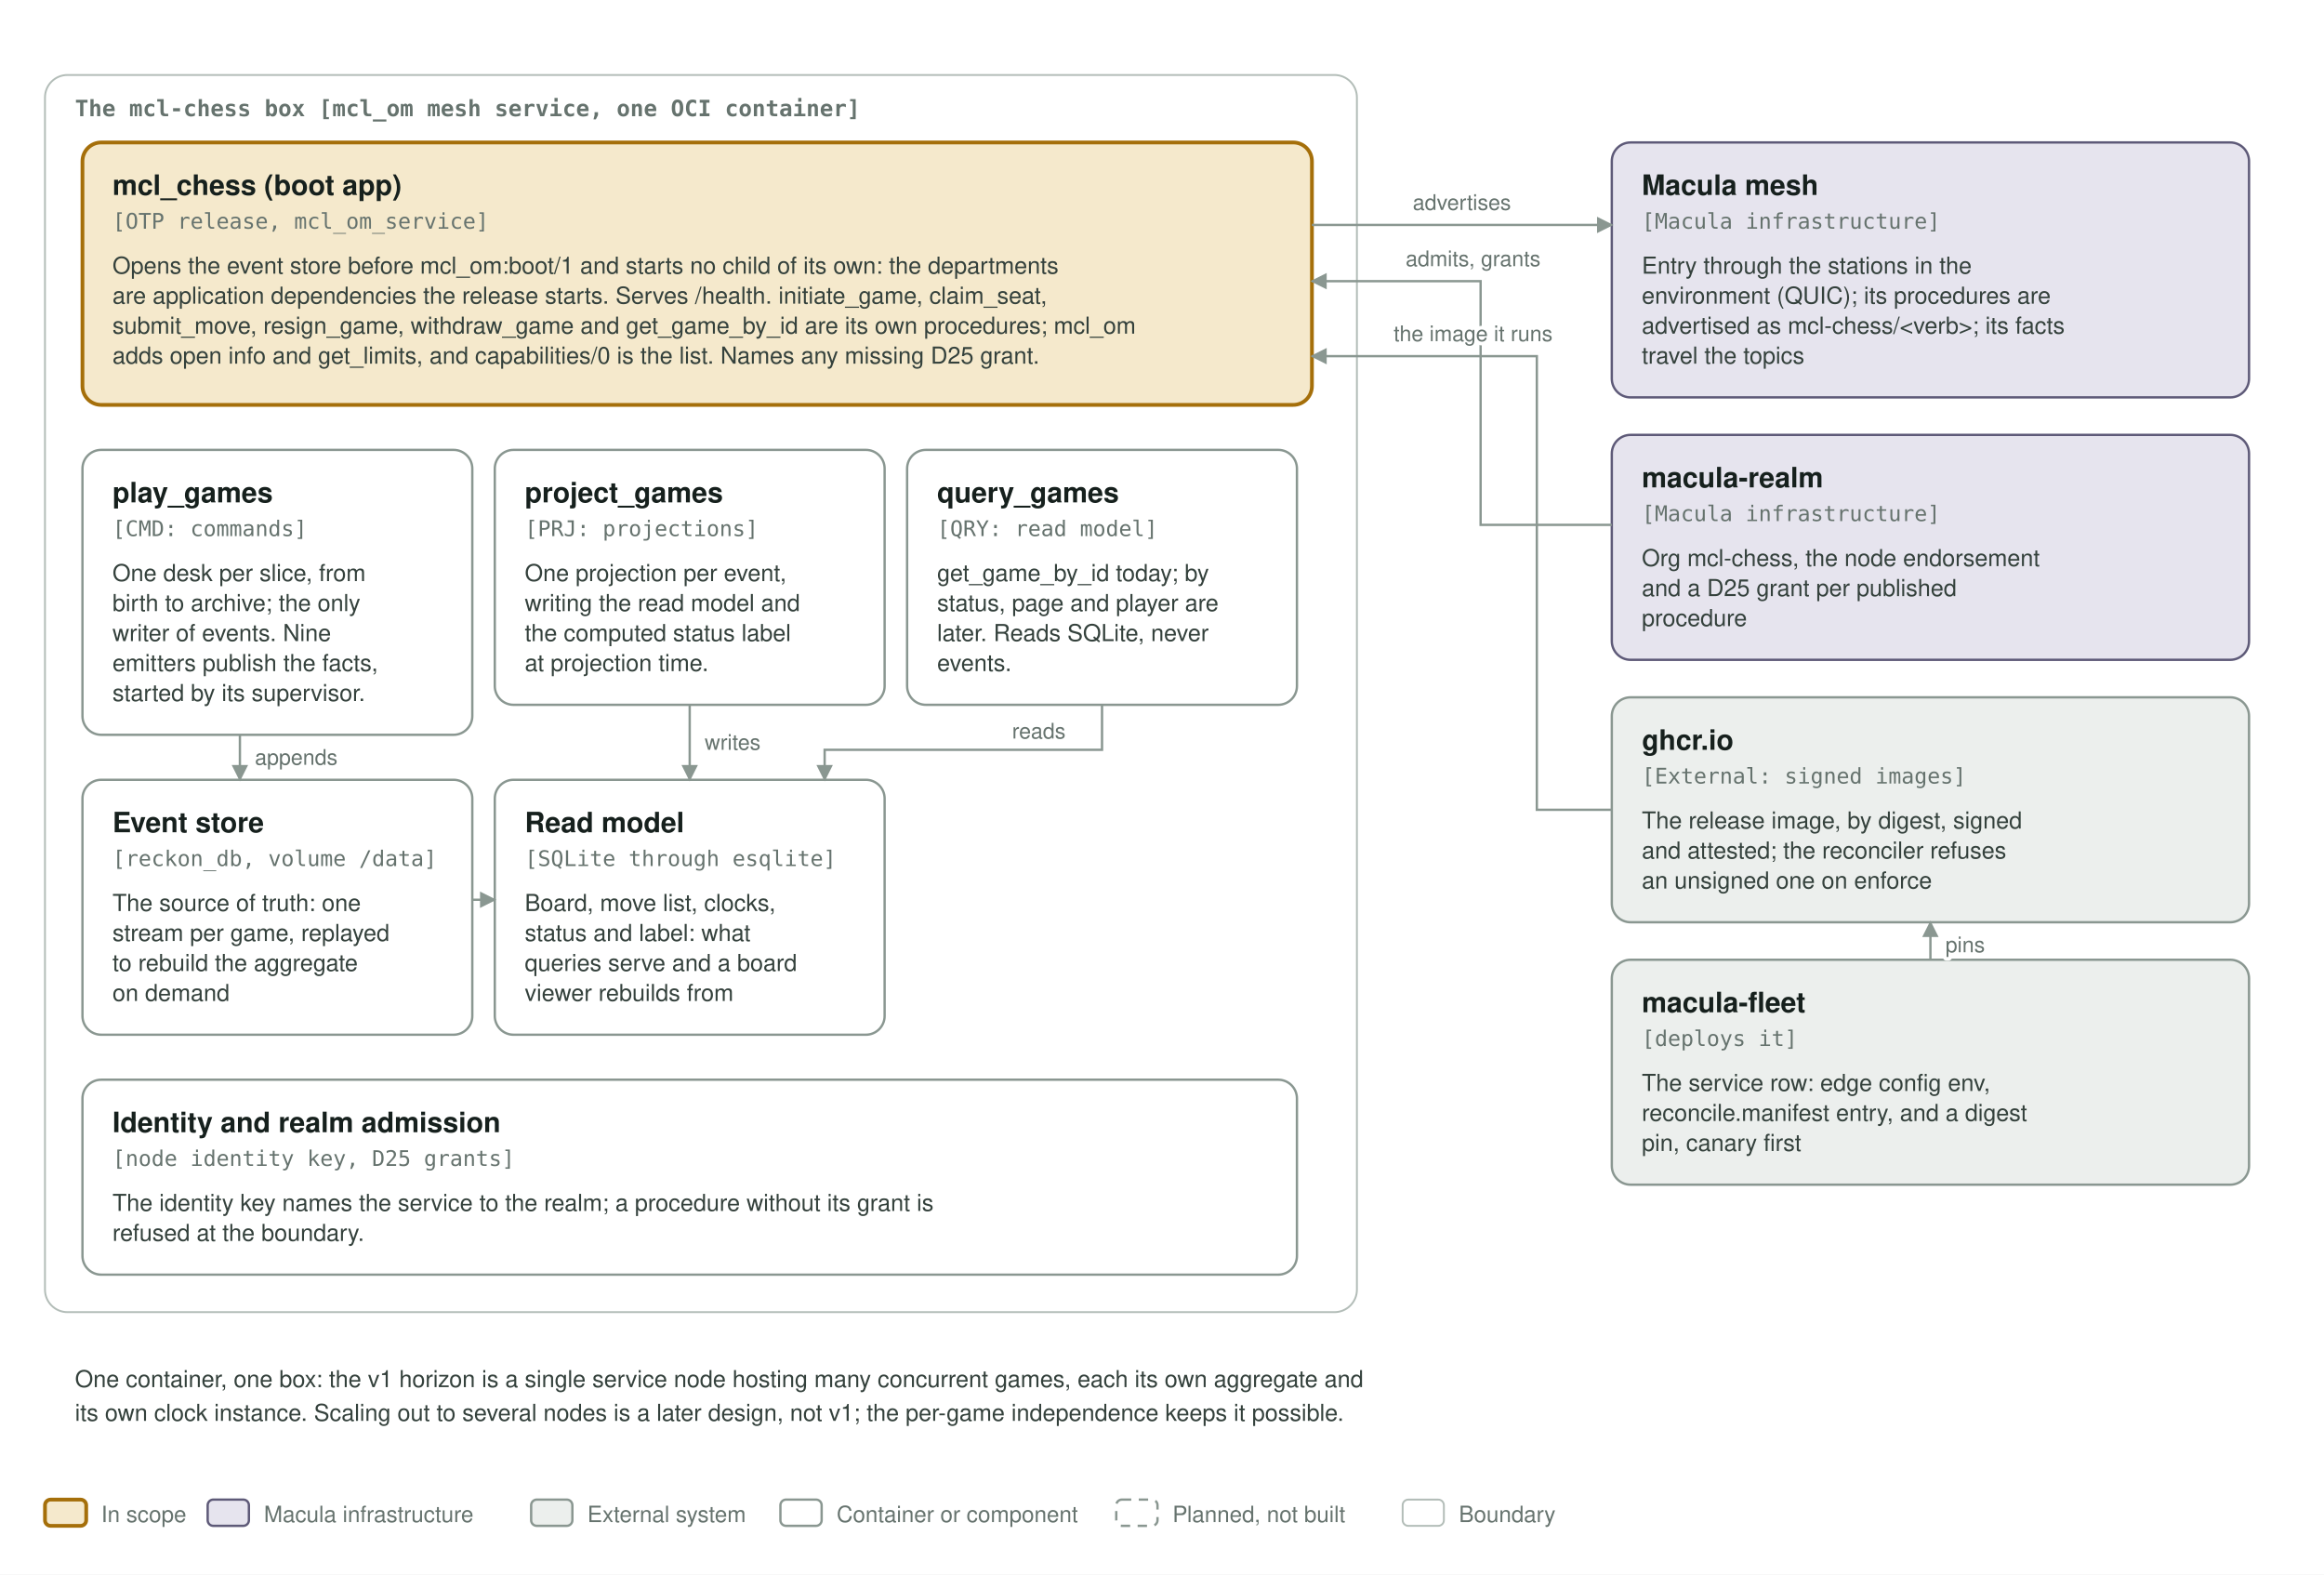
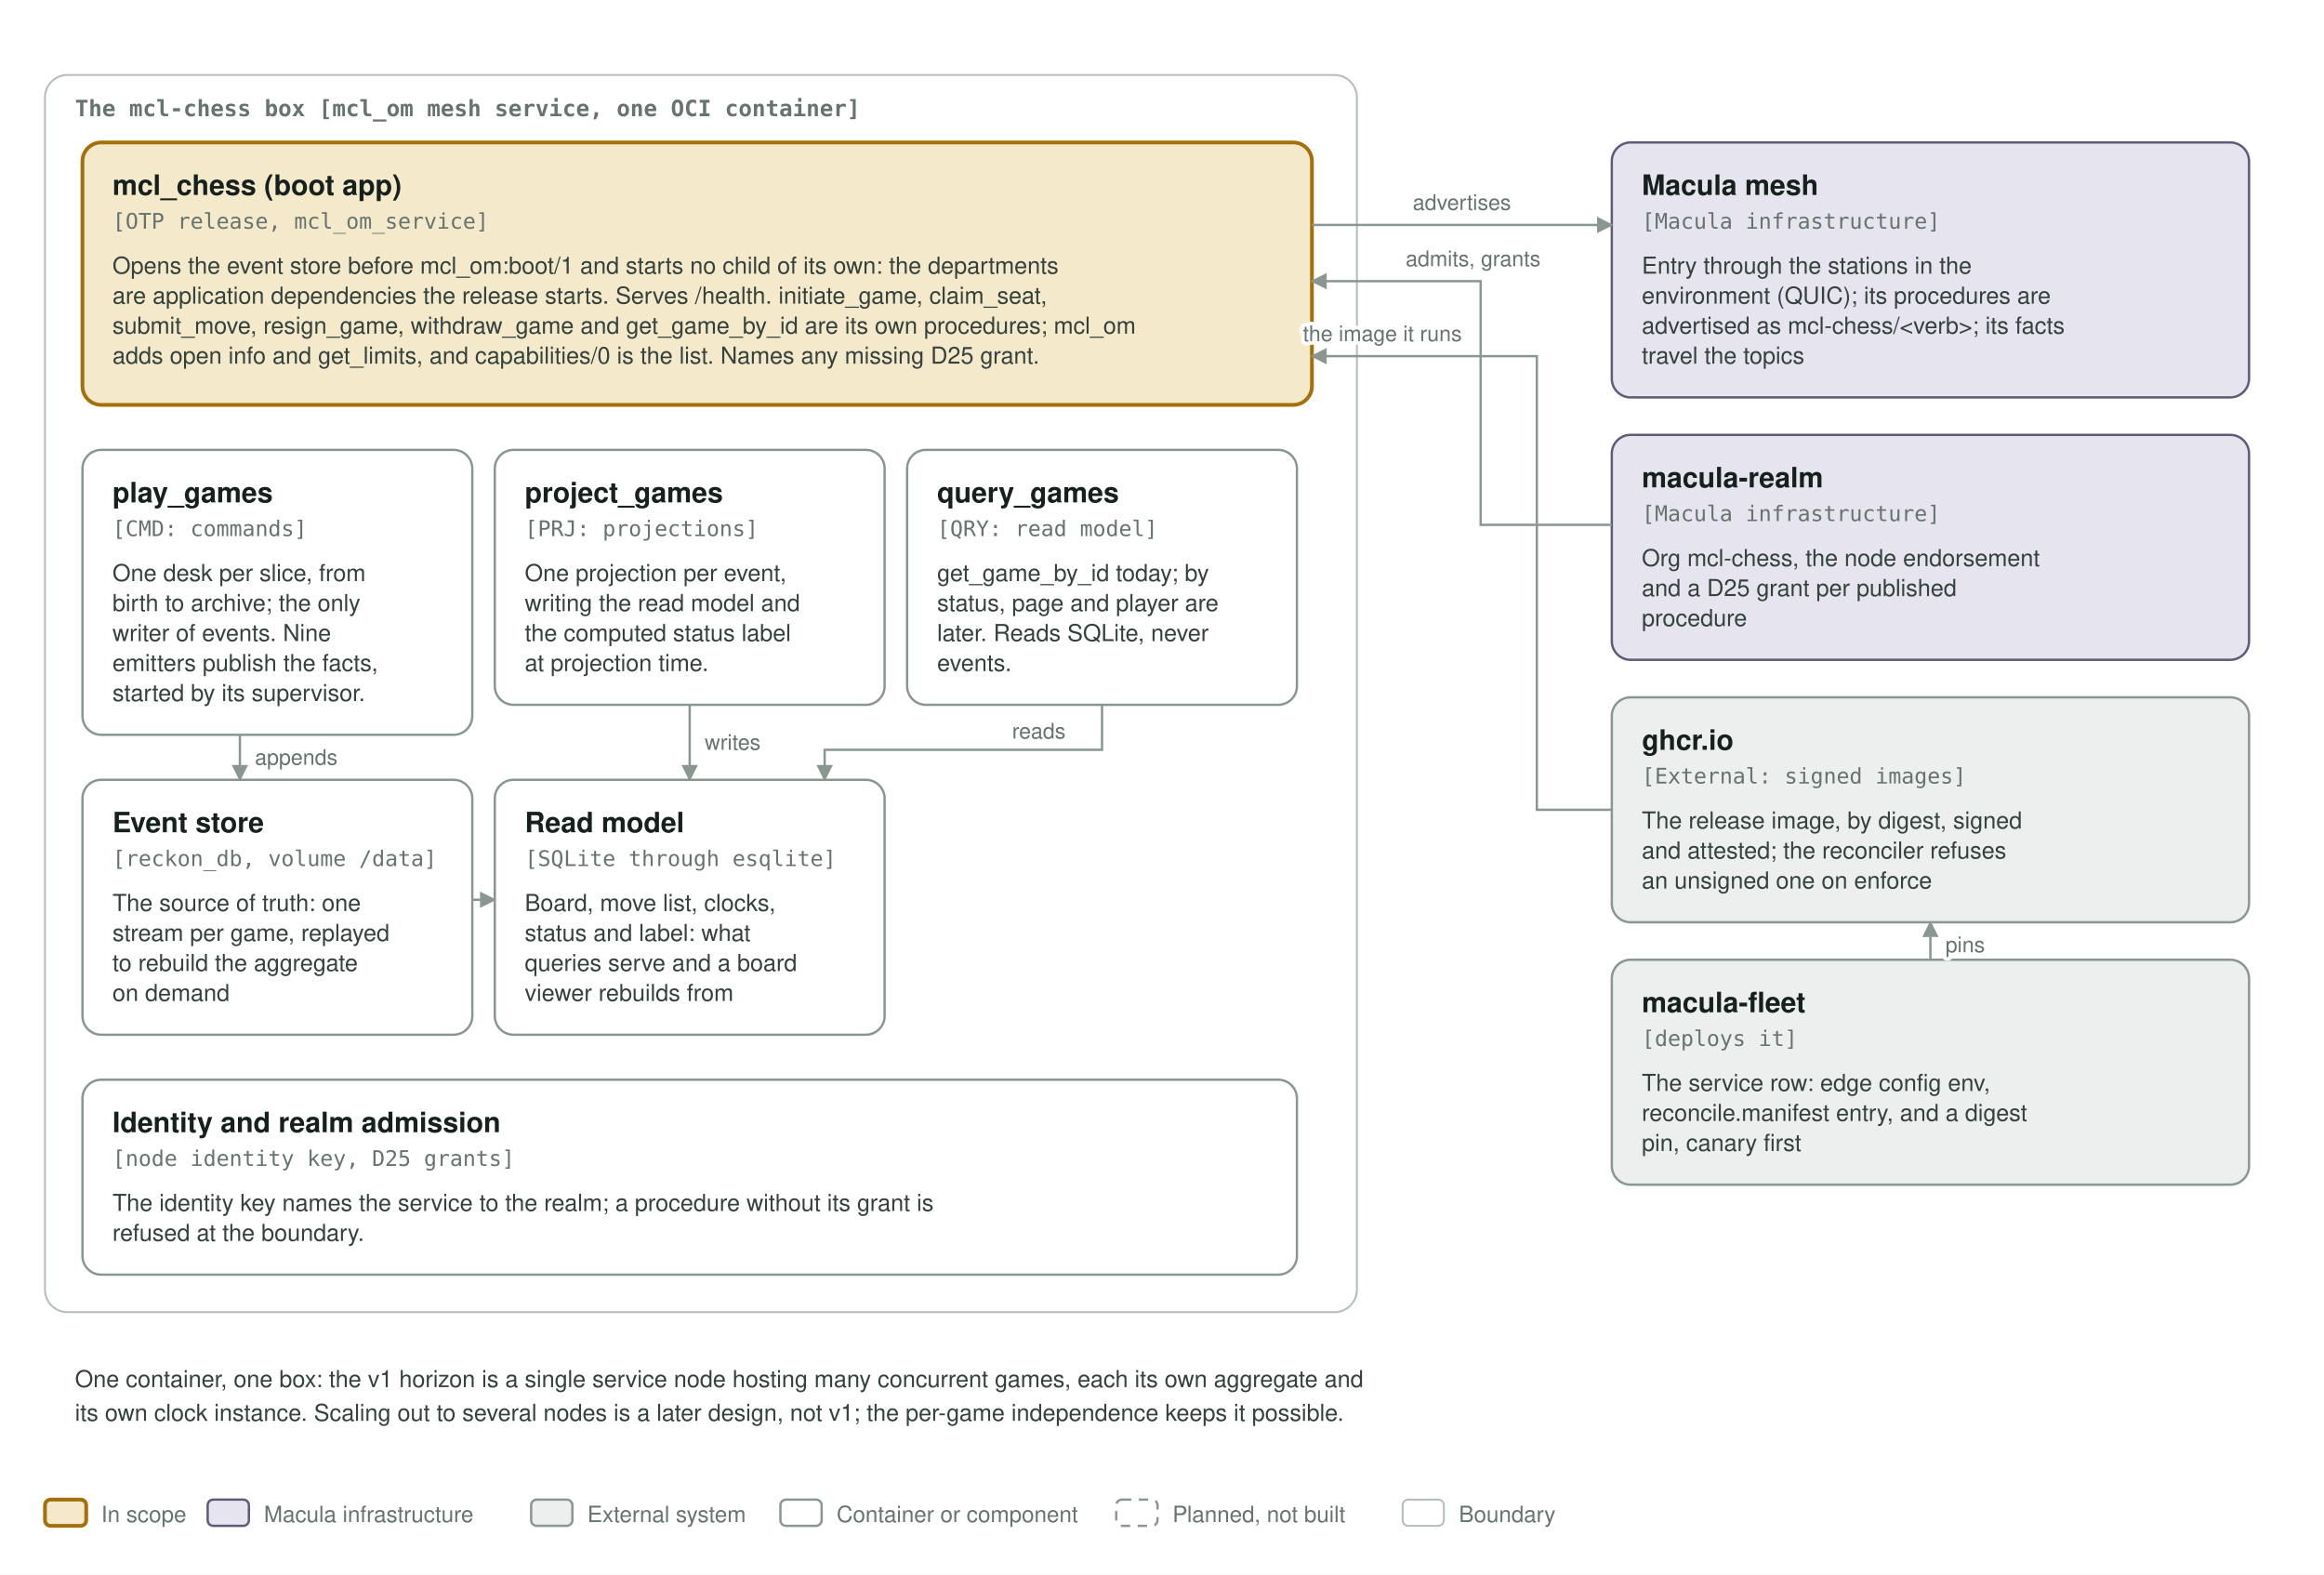
<svg xmlns="http://www.w3.org/2000/svg" viewBox="0 0 1240 840" role="img" aria-label="mcl-chess containers">
  <style>
.t-name { font-family: "Atkinson Hyperlegible", "Segoe UI", system-ui, -apple-system, Helvetica, Arial, sans-serif; font-size: 15px; font-weight: 700; }
.t-desc { font-family: "Atkinson Hyperlegible", "Segoe UI", system-ui, -apple-system, Helvetica, Arial, sans-serif; font-size: 12.5px; }
.t-rel { font-family: "Atkinson Hyperlegible", "Segoe UI", system-ui, -apple-system, Helvetica, Arial, sans-serif; font-size: 11.5px; paint-order: stroke; stroke-width: 4px; stroke-linejoin: round; }
.t-code { font-family: "JetBrains Mono", ui-monospace, Menlo, Consolas, monospace; font-size: 13px; font-weight: 600; }
.t-type { font-family: "JetBrains Mono", ui-monospace, Menlo, Consolas, monospace; font-size: 11.5px; }
.t-bound { font-family: "JetBrains Mono", ui-monospace, Menlo, Consolas, monospace; font-size: 12px; font-weight: 600; }
.t-leg { font-family: "Atkinson Hyperlegible", "Segoe UI", system-ui, -apple-system, Helvetica, Arial, sans-serif; font-size: 12px; }
.edge { fill: none; stroke-width: 1.25; }
.edge-later { fill: none; stroke-width: 1.25; stroke-dasharray: 5 4; }
.bg { fill: #FFFFFF; }
.b-sys { fill: #F5E9CC; stroke: #A56F0A; stroke-width: 2; }
.b-per { fill: #E3EBF2; stroke: #3B5B7A; stroke-width: 1.25; }
.b-mac { fill: #E6E4EE; stroke: #5E5A78; stroke-width: 1.25; }
.b-ext { fill: #ECEFED; stroke: #8A9791; stroke-width: 1.25; }
.b-cmp { fill: #FFFFFF; stroke: #8A9791; stroke-width: 1.25; }
.b-later { fill: none; stroke: #8A9791; stroke-width: 1.25; stroke-dasharray: 5 4; }
.bound { fill: none; stroke: #B3BDB8; stroke-width: 1; }
.head { fill: #3B5B7A; }
.t-name, .t-code { fill: #16201D; }
.t-type, .t-bound, .t-leg { fill: #66736E; }
.t-desc { fill: #34413C; }
.t-rel { fill: #66736E; stroke: #FFFFFF; }
.edge, .edge-later { stroke: #8A9791; }
.arrowhead { fill: #8A9791; }
@media (prefers-color-scheme: dark) {
.bg { fill: #171F1C; }
.b-sys { fill: #3A2E13; stroke: #E3AA3C; }
.b-per { fill: #1D2A36; stroke: #8EB4D8; }
.b-mac { fill: #26243A; stroke: #A9A4C8; }
.b-ext { fill: #1C2421; stroke: #7D8B85; }
.b-cmp { fill: #171F1C; stroke: #7D8B85; }
.b-later { stroke: #7D8B85; }
.bound { stroke: #4A5752; }
.head { fill: #8EB4D8; }
.t-name, .t-code { fill: #E6ECE9; }
.t-type, .t-bound, .t-leg { fill: #93A09A; }
.t-desc { fill: #C3CDC8; }
.t-rel { fill: #93A09A; stroke: #171F1C; }
.edge, .edge-later { stroke: #7D8B85; }
.arrowhead { fill: #7D8B85; }
}
</style>
  <defs>
    <marker id="a" viewBox="0 0 10 10" refX="9" refY="5" markerWidth="7" markerHeight="7" orient="auto-start-reverse">
      <path class="arrowhead" d="M0 0L10 5L0 10z" />
    </marker>
  </defs>
  <rect class="bg" x="0" y="0" width="1240" height="840" />
  <rect class="bound" x="24" y="40" width="700" height="660" rx="12" />
  <text class="t-bound" x="40" y="62">The mcl-chess box [mcl_om mesh service, one OCI container]</text>
  <rect class="b-sys" x="44" y="76" width="656" height="140" rx="10" />
  <text class="t-name" x="60" y="104">mcl_chess (boot app)</text>
  <text class="t-type" x="60" y="122">[OTP release, mcl_om_service]</text>
  <text class="t-desc" x="60" y="146">Opens the event store before mcl_om:boot/1 and starts no child of its own: the departments</text>
  <text class="t-desc" x="60" y="162">are application dependencies the release starts. Serves /health. initiate_game, claim_seat,</text>
  <text class="t-desc" x="60" y="178">submit_move, resign_game, withdraw_game and get_game_by_id are its own procedures; mcl_om</text>
  <text class="t-desc" x="60" y="194">adds open info and get_limits, and capabilities/0 is the list. Names any missing D25 grant.</text>
  <rect class="b-cmp" x="44" y="240" width="208" height="152" rx="10" />
  <text class="t-name" x="60" y="268">play_games</text>
  <text class="t-type" x="60" y="286">[CMD: commands]</text>
  <text class="t-desc" x="60" y="310">One desk per slice, from</text>
  <text class="t-desc" x="60" y="326">birth to archive; the only</text>
  <text class="t-desc" x="60" y="342">writer of events. Nine</text>
  <text class="t-desc" x="60" y="358">emitters publish the facts,</text>
  <text class="t-desc" x="60" y="374">started by its supervisor.</text>
  <rect class="b-cmp" x="264" y="240" width="208" height="136" rx="10" />
  <text class="t-name" x="280" y="268">project_games</text>
  <text class="t-type" x="280" y="286">[PRJ: projections]</text>
  <text class="t-desc" x="280" y="310">One projection per event,</text>
  <text class="t-desc" x="280" y="326">writing the read model and</text>
  <text class="t-desc" x="280" y="342">the computed status label</text>
  <text class="t-desc" x="280" y="358">at projection time.</text>
  <rect class="b-cmp" x="484" y="240" width="208" height="136" rx="10" />
  <text class="t-name" x="500" y="268">query_games</text>
  <text class="t-type" x="500" y="286">[QRY: read model]</text>
  <text class="t-desc" x="500" y="310">get_game_by_id today; by</text>
  <text class="t-desc" x="500" y="326">status, page and player are</text>
  <text class="t-desc" x="500" y="342">later. Reads SQLite, never</text>
  <text class="t-desc" x="500" y="358">events.</text>
  <rect class="b-cmp" x="44" y="416" width="208" height="136" rx="10" />
  <text class="t-name" x="60" y="444">Event store</text>
  <text class="t-type" x="60" y="462">[reckon_db, volume /data]</text>
  <text class="t-desc" x="60" y="486">The source of truth: one</text>
  <text class="t-desc" x="60" y="502">stream per game, replayed</text>
  <text class="t-desc" x="60" y="518">to rebuild the aggregate</text>
  <text class="t-desc" x="60" y="534">on demand</text>
  <rect class="b-cmp" x="264" y="416" width="208" height="136" rx="10" />
  <text class="t-name" x="280" y="444">Read model</text>
  <text class="t-type" x="280" y="462">[SQLite through esqlite]</text>
  <text class="t-desc" x="280" y="486">Board, move list, clocks,</text>
  <text class="t-desc" x="280" y="502">status and label: what</text>
  <text class="t-desc" x="280" y="518">queries serve and a board</text>
  <text class="t-desc" x="280" y="534">viewer rebuilds from</text>
  <rect class="b-cmp" x="44" y="576" width="648" height="104" rx="10" />
  <text class="t-name" x="60" y="604">Identity and realm admission</text>
  <text class="t-type" x="60" y="622">[node identity key, D25 grants]</text>
  <text class="t-desc" x="60" y="646">The identity key names the service to the realm; a procedure without its grant is</text>
  <text class="t-desc" x="60" y="662">refused at the boundary.</text>
  <rect class="b-mac" x="860" y="76" width="340" height="136" rx="10" />
  <text class="t-name" x="876" y="104">Macula mesh</text>
  <text class="t-type" x="876" y="122">[Macula infrastructure]</text>
  <text class="t-desc" x="876" y="146">Entry through the stations in the</text>
  <text class="t-desc" x="876" y="162">environment (QUIC); its procedures are</text>
  <text class="t-desc" x="876" y="178">advertised as mcl-chess/&lt;verb&gt;; its facts</text>
  <text class="t-desc" x="876" y="194">travel the topics</text>
  <rect class="b-mac" x="860" y="232" width="340" height="120" rx="10" />
  <text class="t-name" x="876" y="260">macula-realm</text>
  <text class="t-type" x="876" y="278">[Macula infrastructure]</text>
  <text class="t-desc" x="876" y="302">Org mcl-chess, the node endorsement</text>
  <text class="t-desc" x="876" y="318">and a D25 grant per published</text>
  <text class="t-desc" x="876" y="334">procedure</text>
  <rect class="b-ext" x="860" y="372" width="340" height="120" rx="10" />
  <text class="t-name" x="876" y="400">ghcr.io</text>
  <text class="t-type" x="876" y="418">[External: signed images]</text>
  <text class="t-desc" x="876" y="442">The release image, by digest, signed</text>
  <text class="t-desc" x="876" y="458">and attested; the reconciler refuses</text>
  <text class="t-desc" x="876" y="474">an unsigned one on enforce</text>
  <rect class="b-ext" x="860" y="512" width="340" height="120" rx="10" />
  <text class="t-name" x="876" y="540">macula-fleet</text>
  <text class="t-type" x="876" y="558">[deploys it]</text>
  <text class="t-desc" x="876" y="582">The service row: edge config env,</text>
  <text class="t-desc" x="876" y="598">reconcile.manifest entry, and a digest</text>
  <text class="t-desc" x="876" y="614">pin, canary first</text>
  <path class="edge" d="M128 392V416" marker-end="url(#a)" />
  <text class="t-rel" x="136" y="408">appends</text>
  <path class="edge" d="M368 376V416" marker-end="url(#a)" />
  <text class="t-rel" x="376" y="400">writes</text>
  <path class="edge" d="M588 376V400H440V416" marker-end="url(#a)" />
  <text class="t-rel" x="540" y="394">reads</text>
  <path class="edge" d="M252 480H264" marker-end="url(#a)" />
  <path class="edge" d="M700 120H860" marker-end="url(#a)" />
  <text class="t-rel" x="780" y="112" text-anchor="middle">advertises</text>
  <path class="edge" d="M860 280H790V150H700" marker-end="url(#a)" />
  <text class="t-rel" x="786" y="142" text-anchor="middle">admits, grants</text>
  <path class="edge" d="M860 432H820V190H700" marker-end="url(#a)" />
-   <text class="t-rel" x="786" y="182" text-anchor="middle">the image it runs</text>
+   <text class="t-rel" x="780" y="182" text-anchor="end">the image it runs</text>
  <path class="edge" d="M1030 512V492" marker-end="url(#a)" />
  <text class="t-rel" x="1038" y="508">pins</text>
  <text class="t-desc" x="40" y="740">One container, one box: the v1 horizon is a single service node hosting many concurrent games, each its own aggregate and</text>
  <text class="t-desc" x="40" y="758">its own clock instance. Scaling out to several nodes is a later design, not v1; the per-game independence keeps it possible.</text>
  <rect class="b-sys" x="24" y="800" width="22" height="14" rx="3" />
  <text class="t-leg" x="54" y="812">In scope</text>
  <rect class="b-mac" x="110.8" y="800" width="22" height="14" rx="3" />
  <text class="t-leg" x="140.8" y="812">Macula infrastructure</text>
  <rect class="b-ext" x="283.4" y="800" width="22" height="14" rx="3" />
  <text class="t-leg" x="313.4" y="812">External system</text>
  <rect class="b-cmp" x="416.4" y="800" width="22" height="14" rx="3" />
  <text class="t-leg" x="446.4" y="812">Container or component</text>
  <rect class="b-later" x="595.6" y="800" width="22" height="14" rx="3" />
  <text class="t-leg" x="625.6" y="812">Planned, not built</text>
  <rect class="bound" x="748.4" y="800" width="22" height="14" rx="3" />
  <text class="t-leg" x="778.4" y="812">Boundary</text>
</svg>
